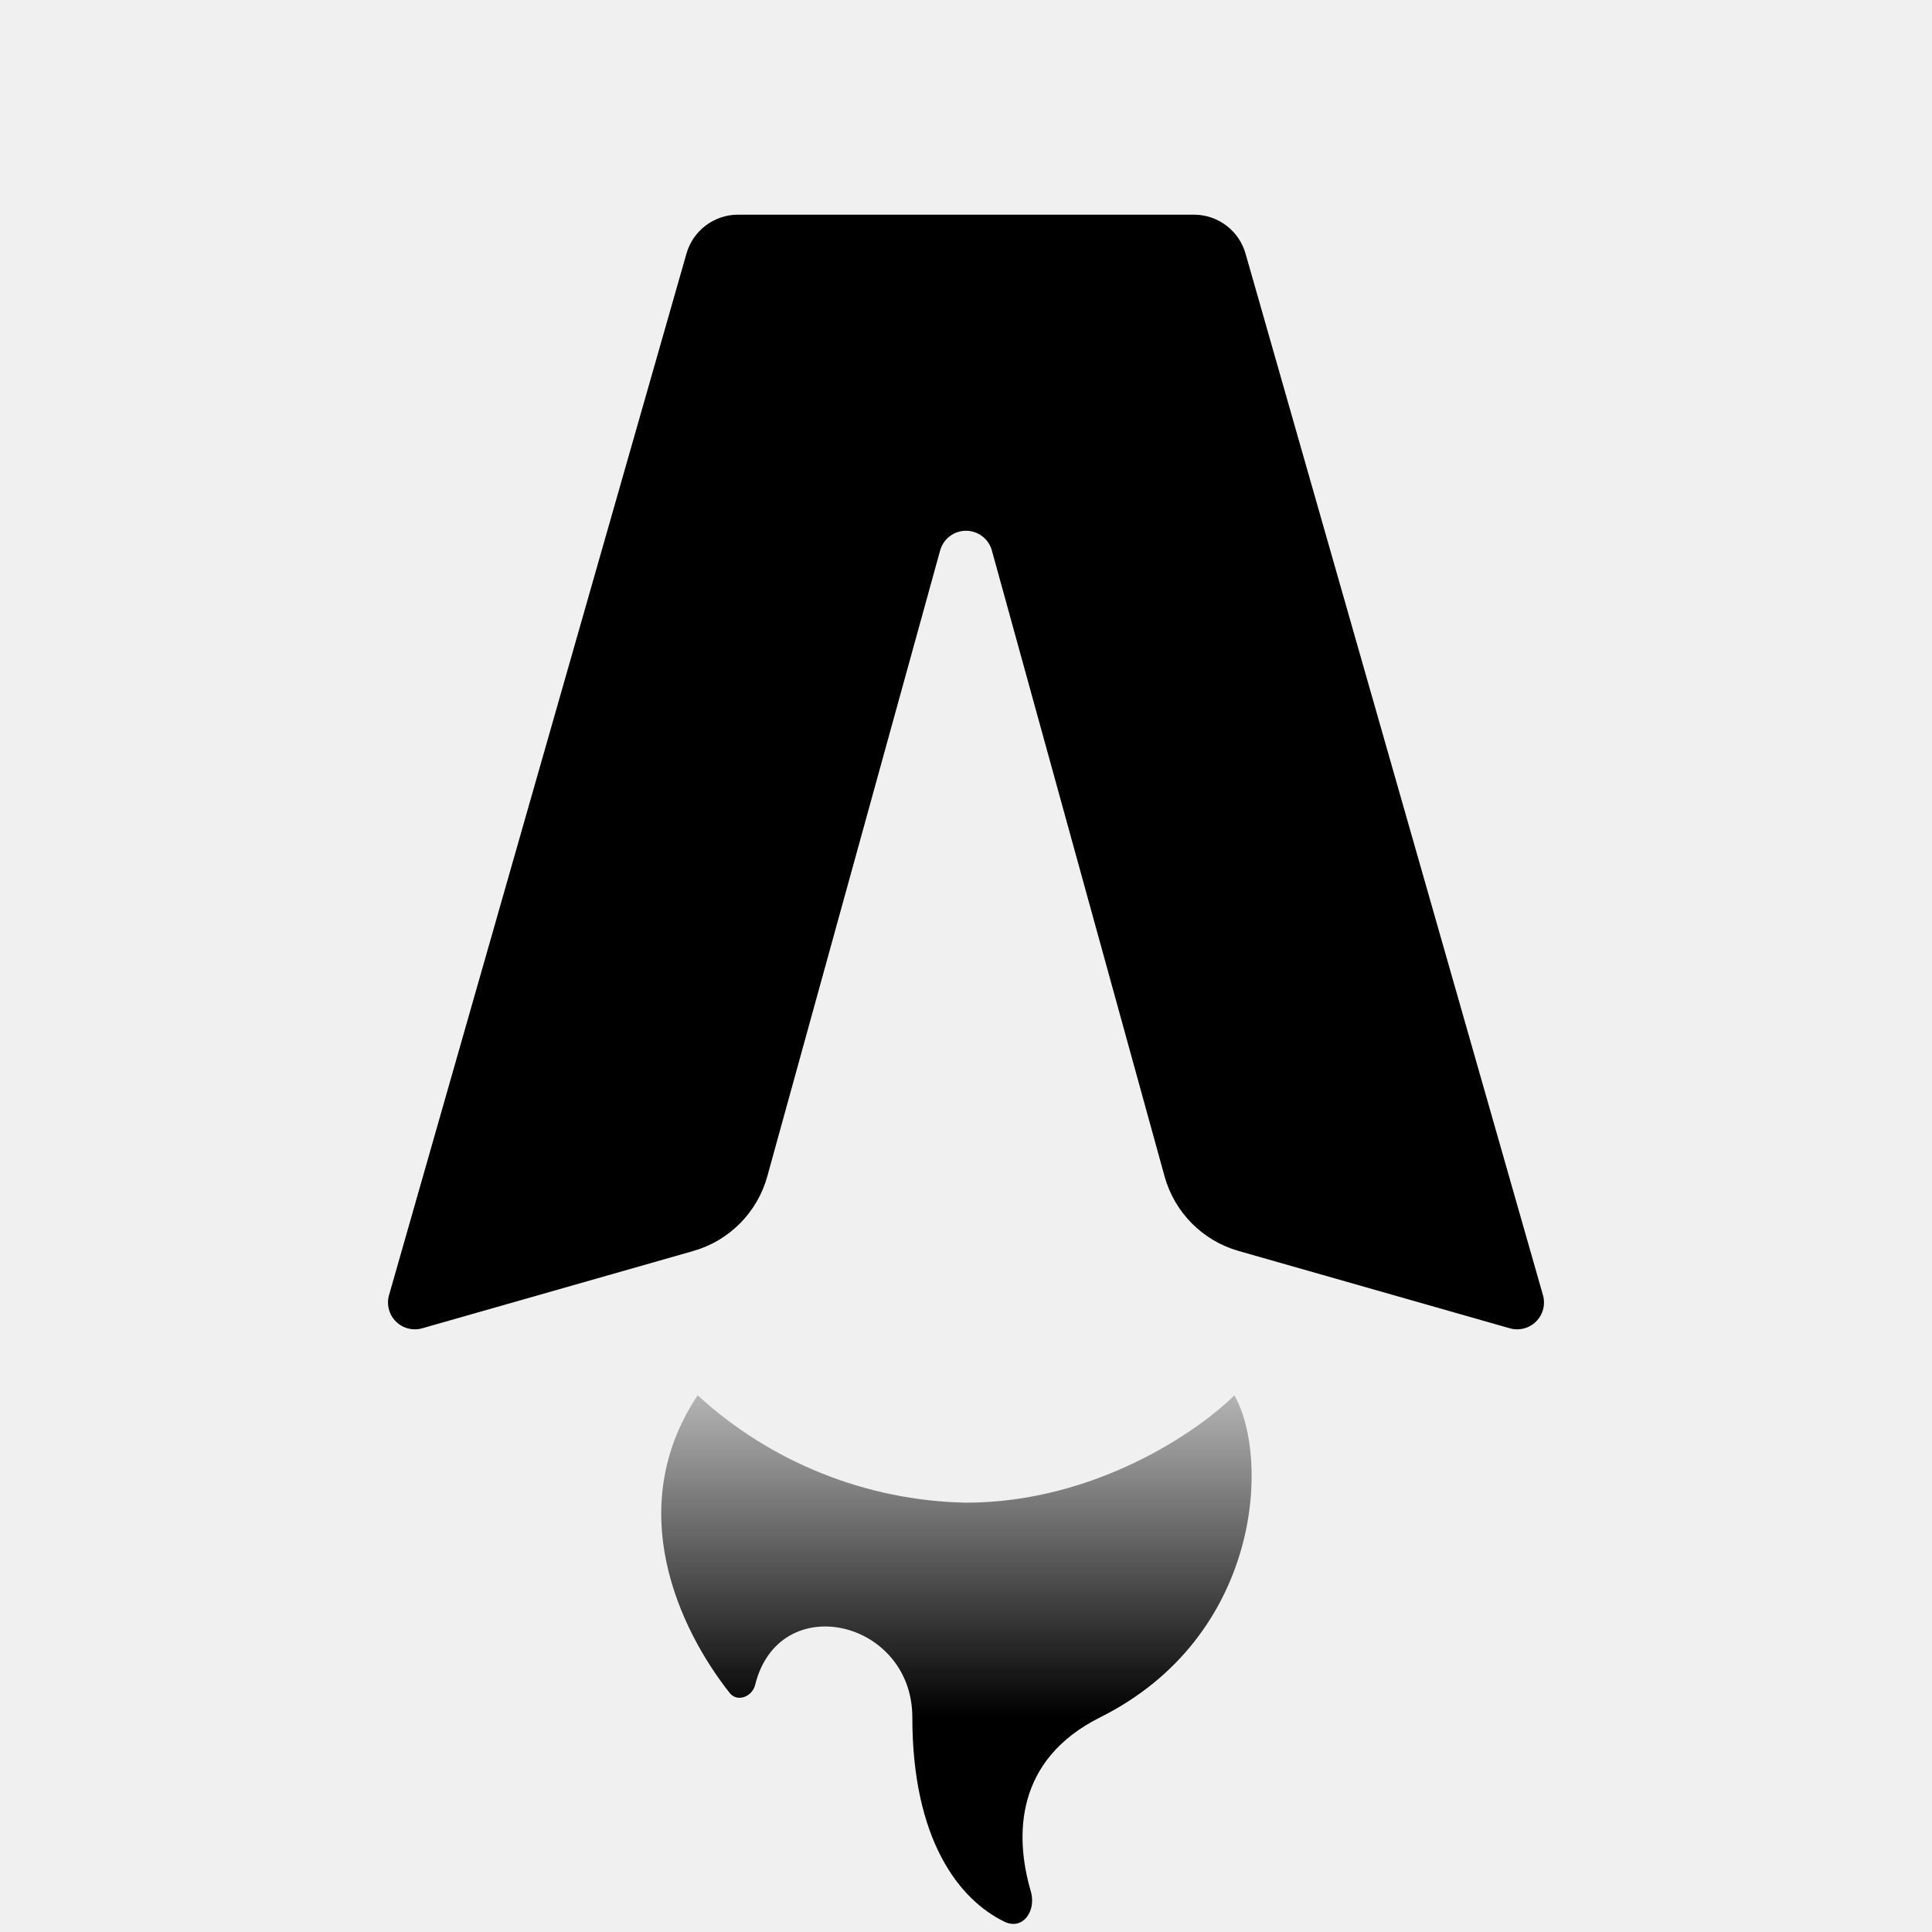
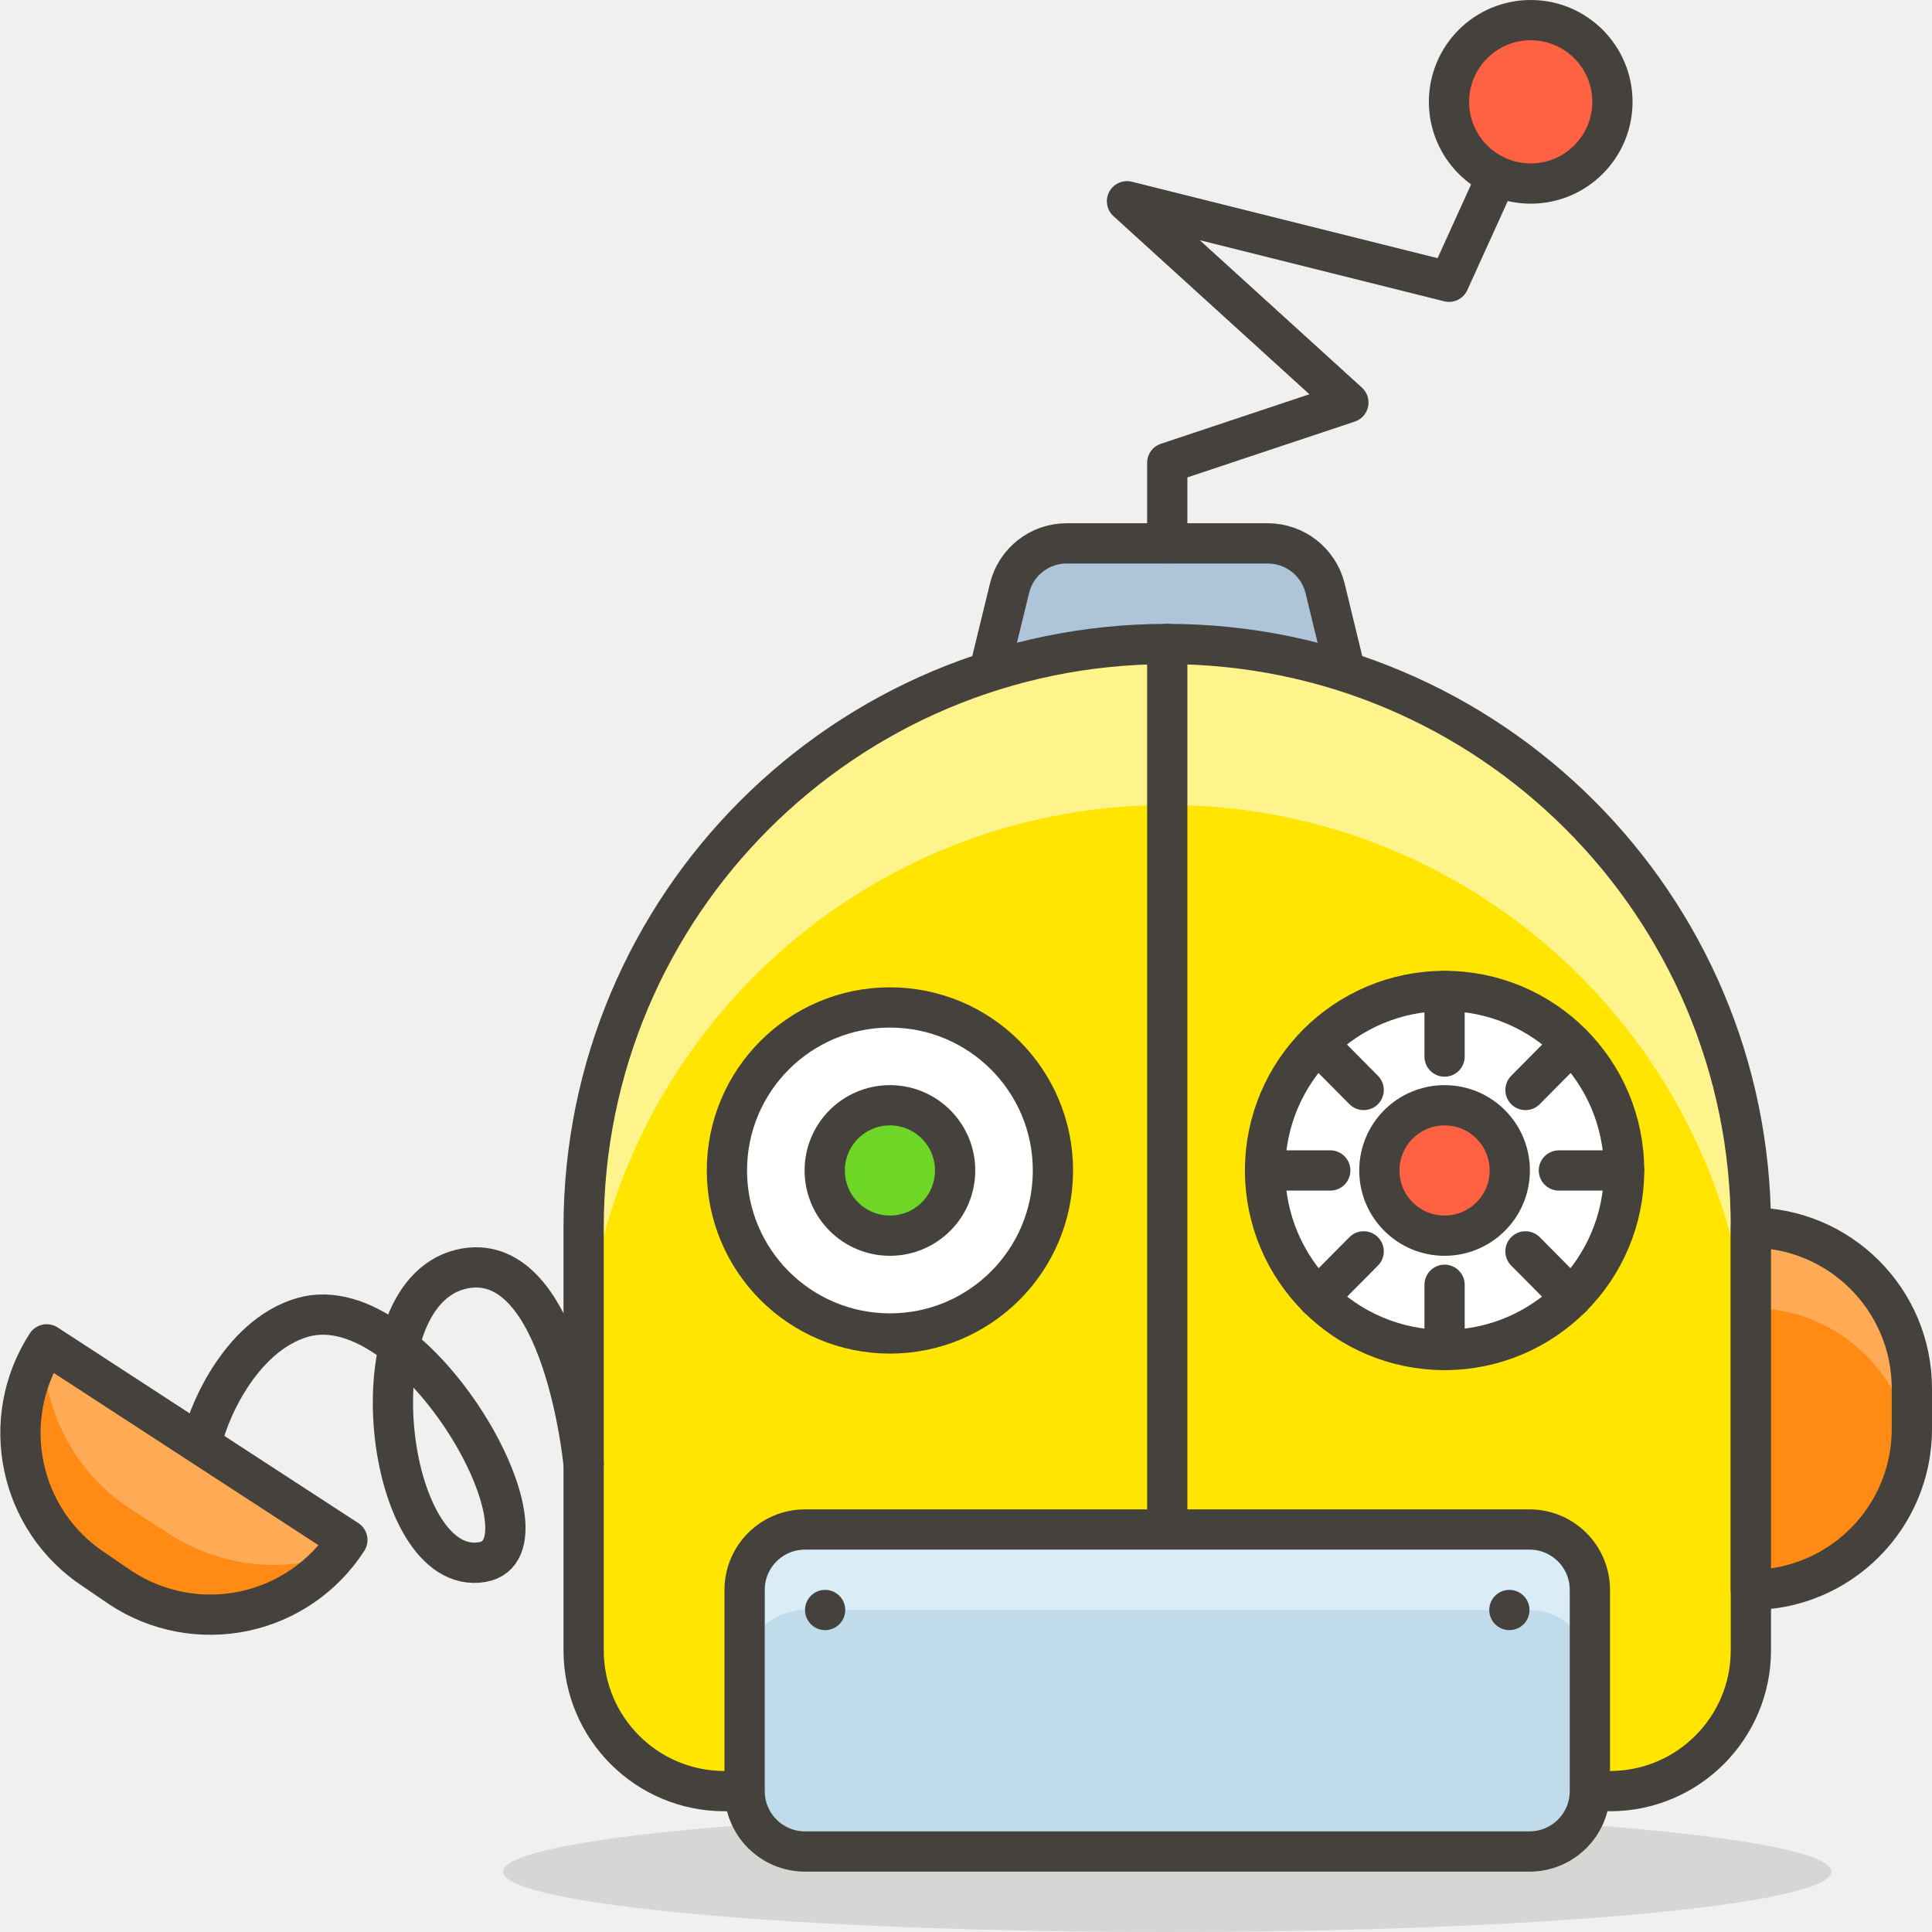
- <svg xmlns="http://www.w3.org/2000/svg" fill="none" viewBox="0 0 36 36">
-   <path fill="#000" d="M22.25 4h-8.5a1 1 0 0 0-.96.73l-5.54 19.4a.5.5 0 0 0 .62.62l5.05-1.44a2 2 0 0 0 1.38-1.4l3.22-11.66a.5.5 0 0 1 .96 0l3.22 11.67a2 2 0 0 0 1.38 1.39l5.05 1.44a.5.5 0 0 0 .62-.62l-5.54-19.4a1 1 0 0 0-.96-.73Z" />
-   <path fill="url(#gradient)" d="M18 28a7.63 7.63 0 0 1-5-2c-1.4 2.1-.35 4.35.6 5.55.14.17.41.07.47-.15.44-1.8 2.93-1.22 2.93.6 0 2.28.87 3.4 1.72 3.81.34.16.59-.2.49-.56-.31-1.05-.29-2.46 1.29-3.25 3-1.5 3.17-4.83 2.5-6-.67.67-2.6 2-5 2Z" />
+ <svg xmlns="http://www.w3.org/2000/svg" id="Icons" viewBox="0 0 48 48">
  <defs>
-     <linearGradient id="gradient" x1="16" x2="16" y1="32" y2="24" gradientUnits="userSpaceOnUse">
-       <stop stop-color="#000" />
-       <stop offset="1" stop-color="#000" stop-opacity="0" />
-     </linearGradient>
+     <style>.cls-1{fill:#ff8a14;}.cls-2{fill:#adc4d9;}.cls-2,.cls-5,.cls-7,.cls-8,.cls-9{stroke:#45413c;stroke-linecap:round;stroke-linejoin:round;}.cls-3{fill:#ffe500;}.cls-4{fill:#fff48c;}.cls-5{fill:none;}.cls-13,.cls-6{fill:#45413c;}.cls-6{opacity:0.15;}.cls-7{fill:#fff;}.cls-8{fill:#ff6242;}.cls-9{fill:#6dd627;}.cls-10{fill:#ffaa54;}.cls-11{fill:#c0dceb;}.cls-12{fill:#daedf7;}</style>
  </defs>
-   <style>
-     @media (prefers-color-scheme:dark){:root{filter:invert(100%)}}
-   </style>
+   <path id="_Path_" data-name="&lt;Path&gt;" class="cls-1" d="M2.34,39A4.06,4.06,0,0,1,1.16,33.4l7.47,4.86A4.05,4.05,0,0,1,3,39.45Z" />
+   <path id="_Path_2" data-name="&lt;Path&gt;" class="cls-2" d="M33.5,17h-9l.58-2.38A1.46,1.46,0,0,1,26.5,13.5h5a1.47,1.47,0,0,1,1.42,1.11Z" />
+   <path class="cls-3" d="M29,16A14.5,14.5,0,0,0,14.5,30.5V41A3.5,3.5,0,0,0,18,44.5H40A3.5,3.5,0,0,0,43.5,41V30.5A14.5,14.5,0,0,0,29,16Z" />
+   <path class="cls-4" d="M29,16A14.5,14.5,0,0,0,14.5,30.5v4a14.5,14.5,0,0,1,29,0v-4A14.5,14.5,0,0,0,29,16Z" />
+   <path class="cls-5" d="M29,16A14.5,14.5,0,0,0,14.5,30.5V41A3.5,3.5,0,0,0,18,44.5H40A3.5,3.5,0,0,0,43.5,41V30.5A14.5,14.5,0,0,0,29,16Z" />
+   <ellipse id="_Ellipse_" data-name="&lt;Ellipse&gt;" class="cls-6" cx="29" cy="46.5" rx="16.5" ry="1.5" />
+   <circle id="_Ellipse_2" data-name="&lt;Ellipse&gt;" class="cls-7" cx="35.89" cy="29.08" r="4.46" />
+   <circle id="_Ellipse_3" data-name="&lt;Ellipse&gt;" class="cls-8" cx="35.89" cy="29.08" r="1.62" />
+   <circle id="_Ellipse_4" data-name="&lt;Ellipse&gt;" class="cls-7" cx="22.11" cy="29.08" r="4.05" />
+   <circle id="_Ellipse_5" data-name="&lt;Ellipse&gt;" class="cls-9" cx="22.11" cy="29.08" r="1.62" />
+   <line id="_Line_" data-name="&lt;Line&gt;" class="cls-5" x1="29" y1="16" x2="29" y2="38" />
+   <line id="_Line_2" data-name="&lt;Line&gt;" class="cls-5" x1="35.89" y1="26.25" x2="35.89" y2="24.62" />
+   <line id="_Line_3" data-name="&lt;Line&gt;" class="cls-5" x1="37.9" y1="27.08" x2="39.04" y2="25.93" />
+   <line id="_Line_4" data-name="&lt;Line&gt;" class="cls-5" x1="38.73" y1="29.08" x2="40.35" y2="29.08" />
+   <line id="_Line_5" data-name="&lt;Line&gt;" class="cls-5" x1="37.9" y1="31.09" x2="39.04" y2="32.24" />
+   <line id="_Line_6" data-name="&lt;Line&gt;" class="cls-5" x1="35.89" y1="31.92" x2="35.89" y2="33.54" />
+   <line id="_Line_7" data-name="&lt;Line&gt;" class="cls-5" x1="33.88" y1="31.09" x2="32.74" y2="32.24" />
+   <line id="_Line_8" data-name="&lt;Line&gt;" class="cls-5" x1="33.05" y1="29.08" x2="31.43" y2="29.08" />
+   <line id="_Line_9" data-name="&lt;Line&gt;" class="cls-5" x1="33.88" y1="27.08" x2="32.74" y2="25.93" />
+   <polyline id="_Path_3" data-name="&lt;Path&gt;" class="cls-5" points="29 13.5 29 11.5 33.5 10 28 5 36 7 38.03 2.53" />
+   <circle id="_Ellipse_6" data-name="&lt;Ellipse&gt;" class="cls-8" cx="38.03" cy="2.53" r="2.03" />
+   <path id="_Path_4" data-name="&lt;Path&gt;" class="cls-5" d="M14.5,36.38s-.5-5.27-2.93-4.87c-2.88.49-2,7.71.41,7.3,2-.34-1.62-6.89-4.46-6.08C5.93,33.19,5.1,35.25,5,35.92" />
+   <path id="_Path_5" data-name="&lt;Path&gt;" class="cls-10" d="M1.08,33.55a4.76,4.76,0,0,0,2.26,4l.77.5a4.81,4.81,0,0,0,4.26.57,2,2,0,0,0,.26-.32L1.16,33.4A1.09,1.09,0,0,0,1.08,33.55Z" />
+   <path id="_Path_6" data-name="&lt;Path&gt;" class="cls-5" d="M2.34,39A4.06,4.06,0,0,1,1.16,33.4l7.47,4.86A4.05,4.05,0,0,1,3,39.45Z" />
+   <path class="cls-1" d="M47.5,35.5a4,4,0,0,1-4,4v-9a4,4,0,0,1,4,4Z" />
+   <path class="cls-10" d="M43.5,30.5v2a4,4,0,0,1,4,3.5,4.07,4.07,0,0,0,0-.5v-1A4,4,0,0,0,43.5,30.5Z" />
+   <path class="cls-5" d="M47.5,35.5a4,4,0,0,1-4,4v-9a4,4,0,0,1,4,4Z" />
+   <rect class="cls-11" x="18.5" y="38" width="21" height="8" rx="1.5" ry="1.5" />
+   <path class="cls-12" d="M38,38H20a1.5,1.5,0,0,0-1.5,1.5v2A1.5,1.5,0,0,1,20,40H38a1.5,1.5,0,0,1,1.5,1.5v-2A1.5,1.5,0,0,0,38,38Z" />
+   <rect class="cls-5" x="18.5" y="38" width="21" height="8" rx="1.5" ry="1.5" />
+   <path class="cls-13" d="M20.5,39.5a.5.5,0,1,0,.5.5.5.5,0,0,0-.5-.5Z" />
+   <path class="cls-13" d="M37.5,39.5a.5.5,0,1,0,.5.5.5.5,0,0,0-.5-.5Z" />
</svg>
